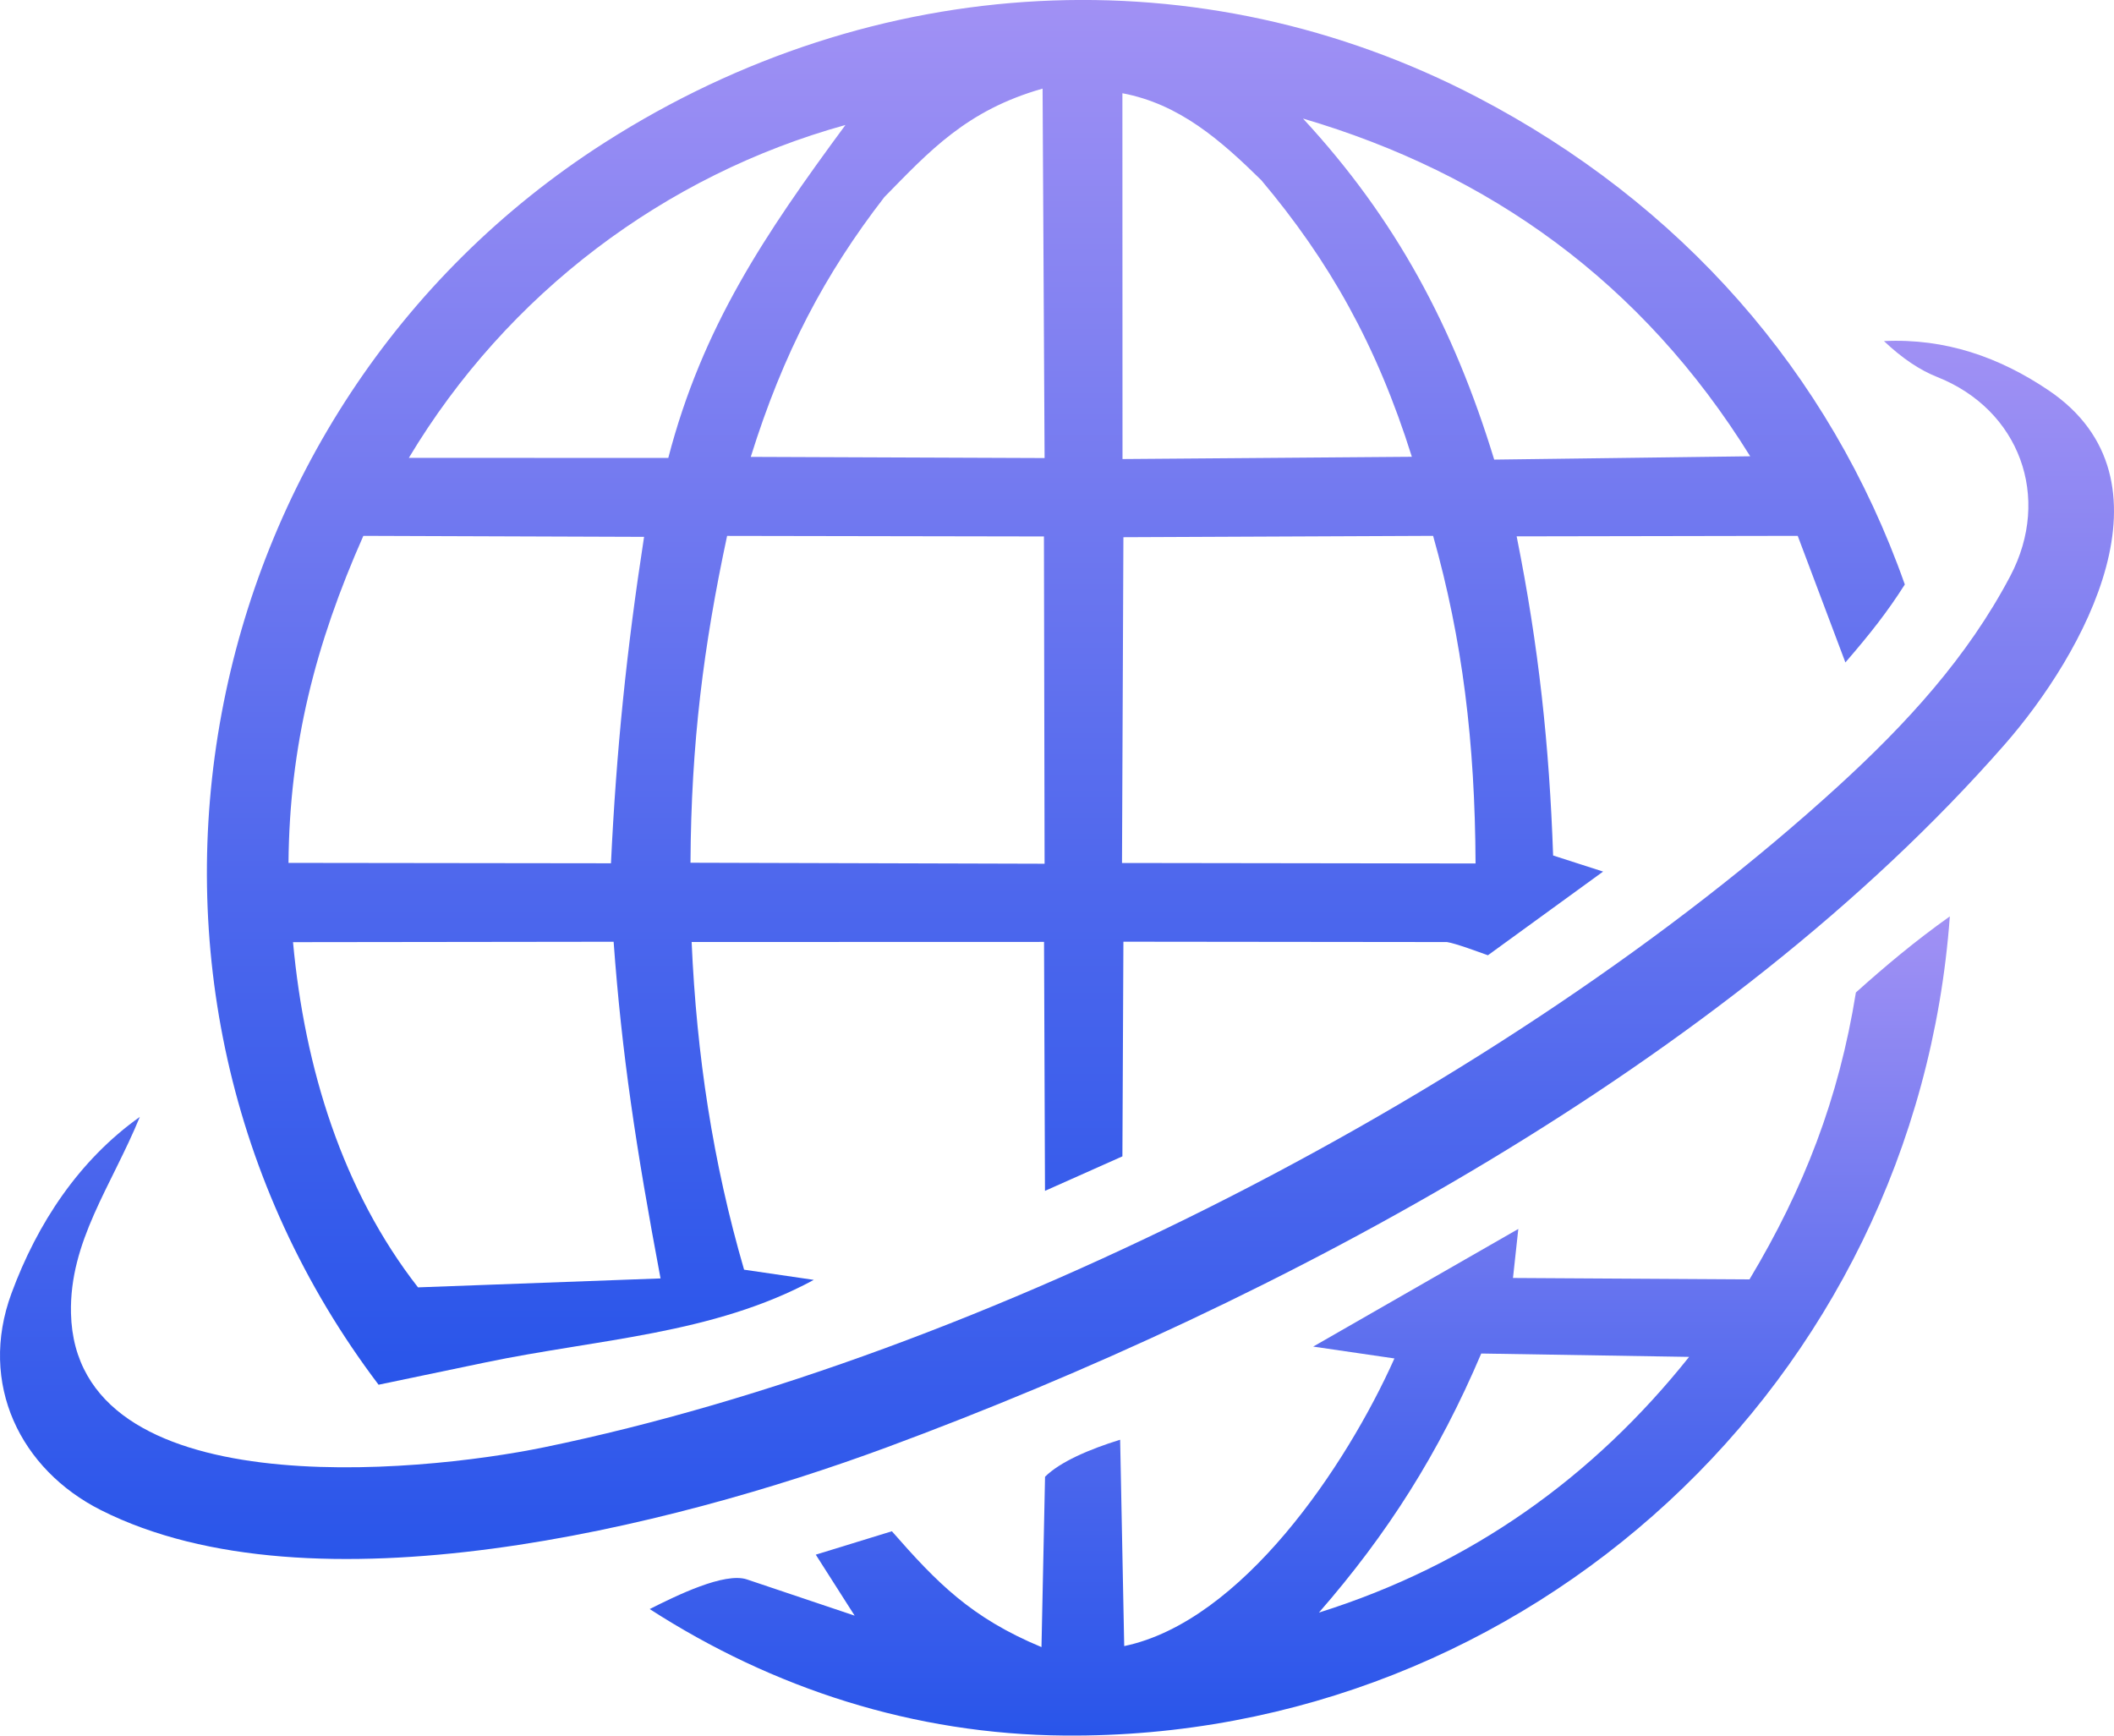
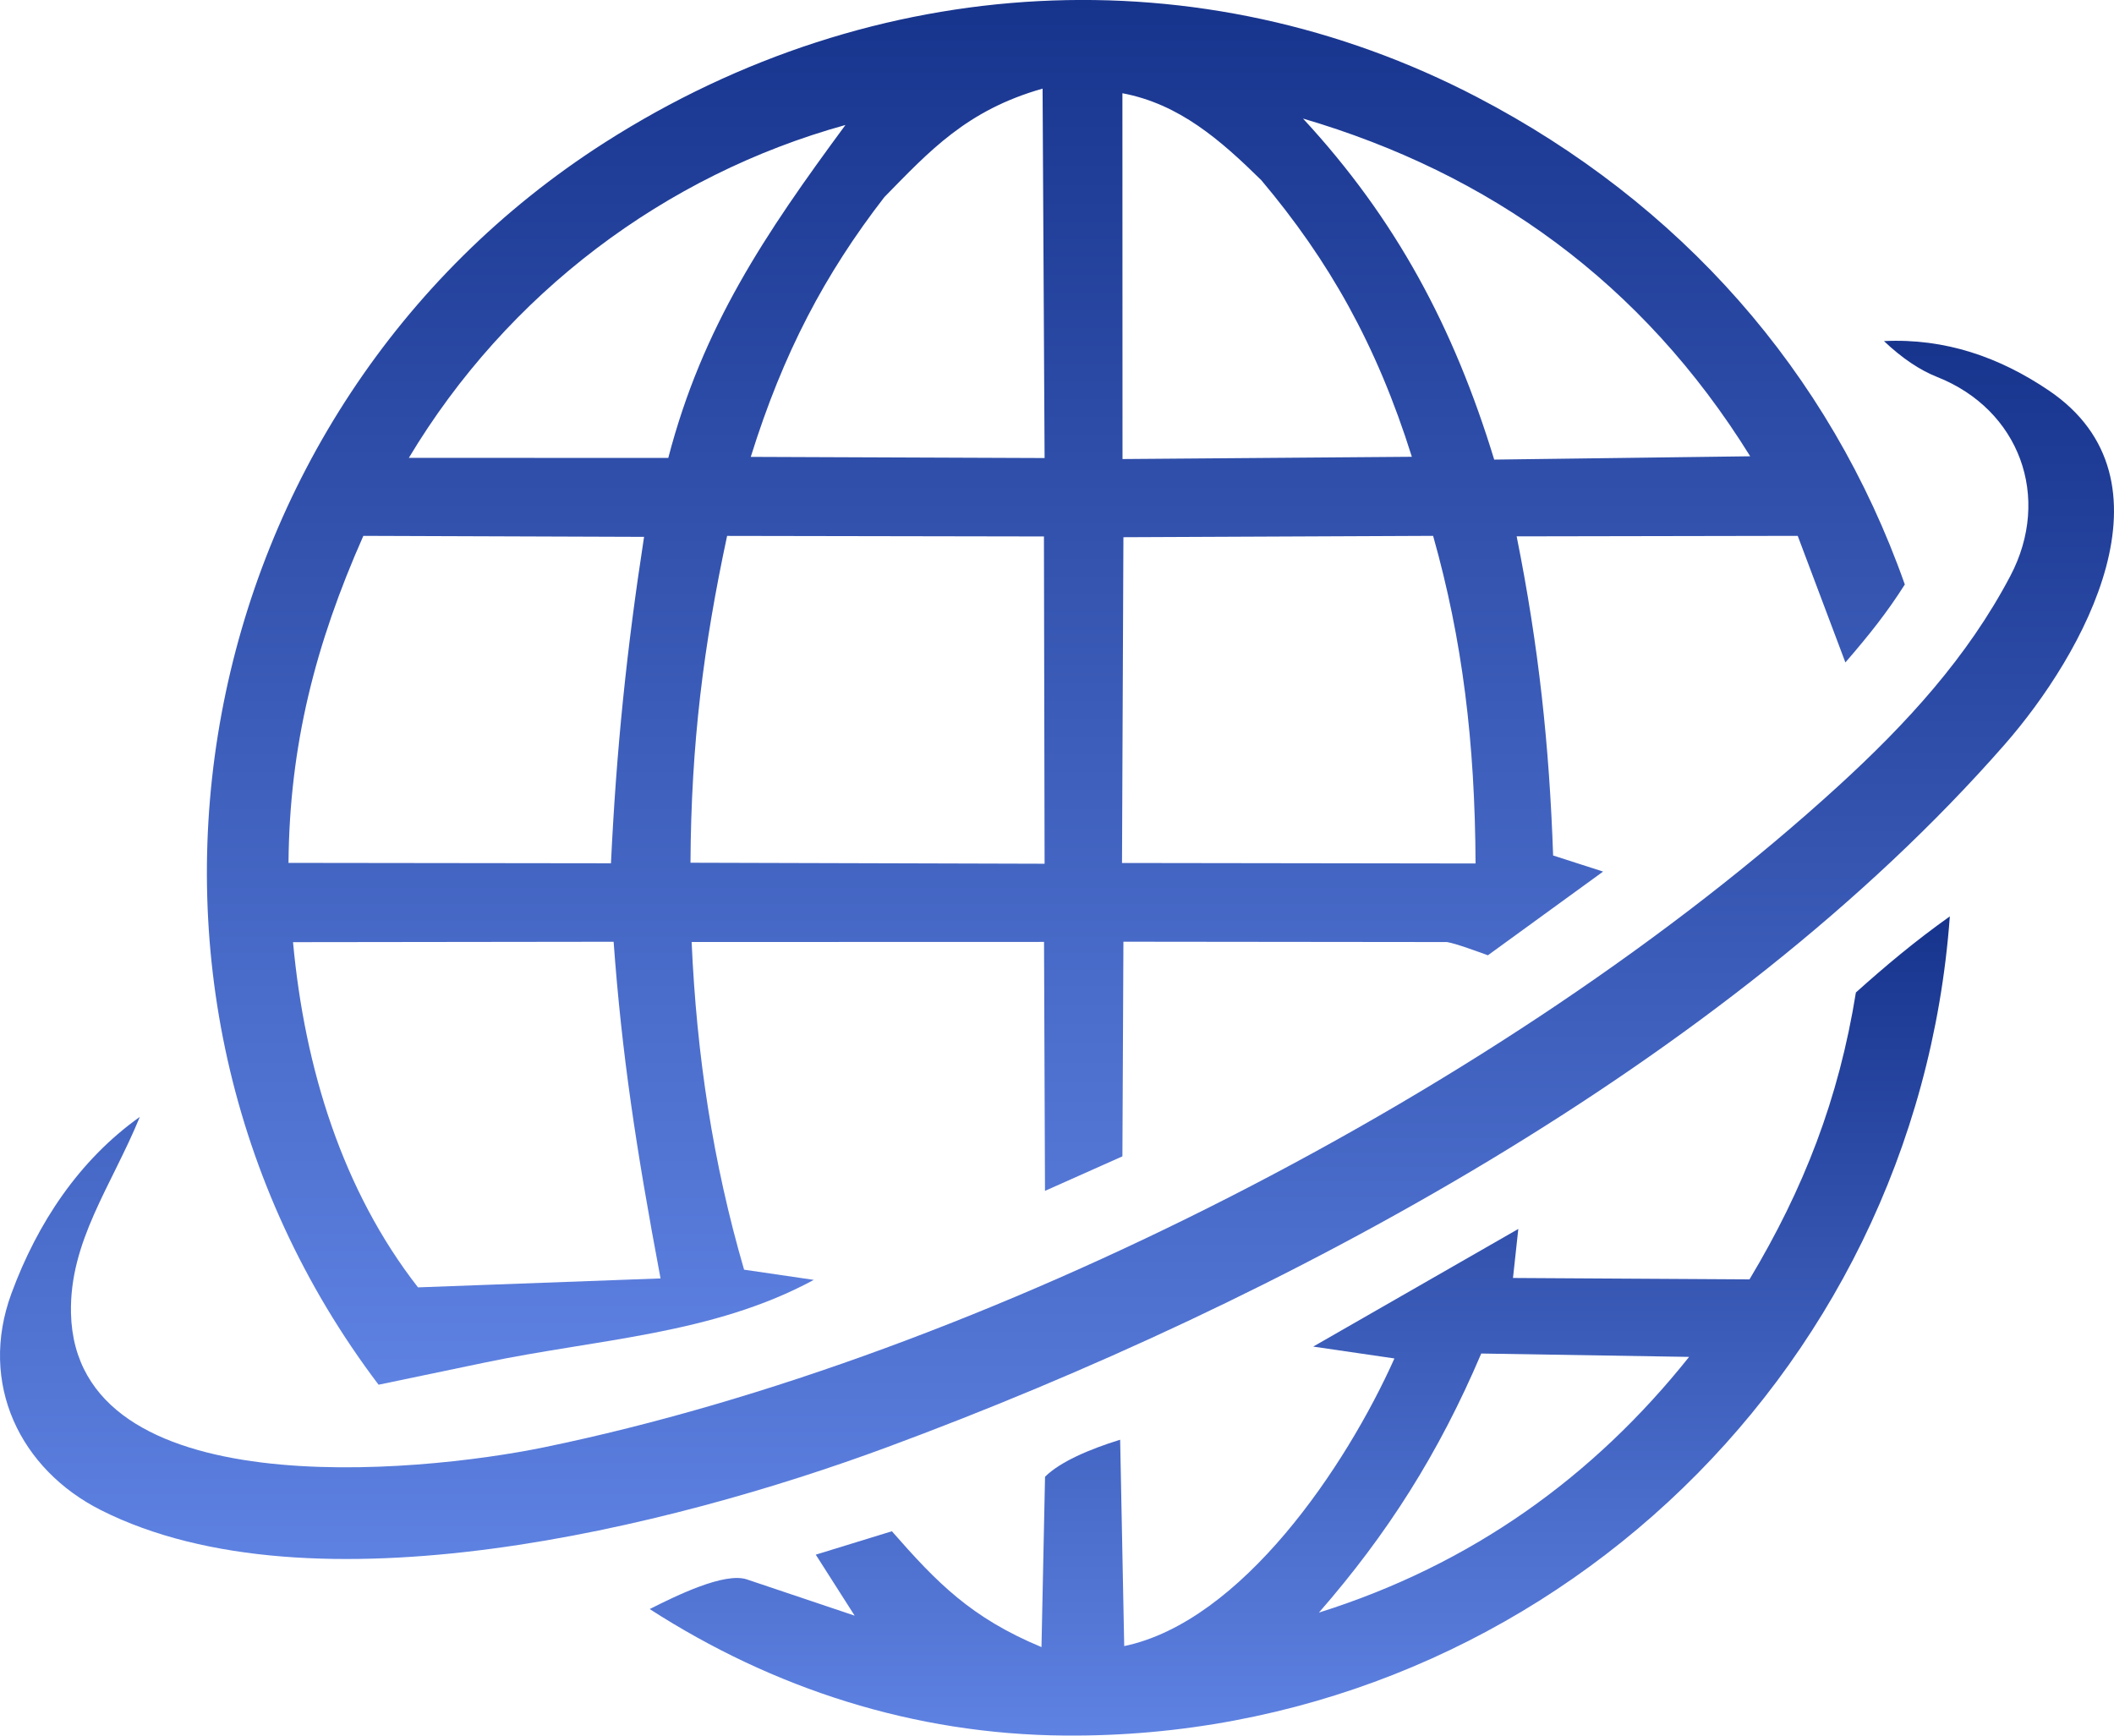
<svg xmlns="http://www.w3.org/2000/svg" viewBox="0 0 42.082 34.550">
  <defs>
    <linearGradient id="grad-Grupo29187" x1="50%" y1="0%" x2="50%" y2="100%">
-       <stop offset="0%" stop-color="#a191f4" />
-       <stop offset="62.9%" stop-color="#4f68ed" />
-       <stop offset="100%" stop-color="#2955ea" />
+       <stop offset="0%" stop-color="#17348D" />
+       <stop offset="100%" stop-color="#5E82E2" />
    </linearGradient>
  </defs>
  <path d="M 38.13 18.746 L 38.11 23.019 L 36.569 23.706 L 36.55 18.75 L 29.535 18.752 C 29.634 21.003 29.958 23.143 30.579 25.275 L 31.967 25.478 C 29.956 26.567 27.665 26.654 25.422 27.123 L 23.303 27.565 C 17.278 19.606 19.491 8.147 27.809 2.835 C 33.186 -0.599 39.674 -0.932 45.171 1.934 C 49.204 4.037 52.187 7.391 53.685 11.635 C 53.332 12.191 52.986 12.626 52.502 13.187 L 51.553 10.667 L 45.958 10.677 C 46.397 12.865 46.608 14.834 46.684 17.03 L 47.679 17.35 L 45.386 19.016 C 45.208 18.953 44.747 18.78 44.571 18.753 L 38.13 18.746 Z M 36.561 9.118 L 36.521 1.764 C 35.008 2.194 34.27 3.007 33.371 3.924 C 32.188 5.453 31.357 7.026 30.712 9.095 L 36.561 9.118 Z M 43.872 9.093 C 43.169 6.856 42.221 5.186 40.875 3.587 C 40.061 2.787 39.243 2.07 38.11 1.856 L 38.112 9.138 L 43.872 9.093 Z M 50.607 9.083 C 48.457 5.618 45.417 3.452 41.705 2.36 C 43.552 4.356 44.706 6.513 45.511 9.149 L 50.607 9.083 Z M 29.07 9.116 C 29.749 6.506 30.992 4.664 32.597 2.488 C 29.006 3.482 25.867 5.841 23.906 9.114 L 29.07 9.116 Z M 27.929 17.185 C 28.037 14.923 28.241 12.935 28.588 10.687 L 23 10.667 C 22.044 12.825 21.529 14.839 21.51 17.177 L 27.929 17.185 Z M 36.561 17.194 L 36.548 10.679 L 30.241 10.668 C 29.772 12.86 29.525 14.794 29.512 17.174 L 36.561 17.194 Z M 45.14 17.189 C 45.129 14.777 44.879 12.734 44.295 10.667 L 38.13 10.694 L 38.102 17.179 L 45.14 17.189 Z M 28.916 25.449 C 28.427 22.852 28.144 20.973 27.982 18.747 L 21.6 18.755 C 21.831 21.269 22.588 23.704 24.088 25.627 L 28.916 25.449 Z" transform="translate(-15.767, 0.000)" fill="url(#grad-Grupo29187)" />
  <path d="M 0.228 51.721 C 0.744 50.322 1.575 49.067 2.784 48.207 C 2.216 49.589 1.381 50.687 1.413 52.115 C 1.5 55.958 8.292 55.308 10.838 54.783 C 19.558 52.984 30 47.637 36.581 41.633 C 37.955 40.379 39.167 39.055 40.017 37.442 C 40.846 35.87 40.198 34.126 38.561 33.478 C 38.218 33.342 37.866 33.108 37.503 32.764 C 38.724 32.705 39.804 33.085 40.781 33.745 C 43.421 35.527 41.481 38.997 39.9 40.801 C 34.344 47.141 25.492 51.884 17.656 54.784 C 13.339 56.382 6.213 58.155 2.01 56.036 C 0.405 55.227 -0.435 53.521 0.228 51.721" transform="translate(0.000, -25.974)" fill="url(#grad-Grupo29187)" />
  <path d="M 71.812 98.495 L 71.893 102.603 C 74.235 102.112 76.309 99.028 77.272 96.877 L 75.655 96.641 L 79.738 94.299 L 79.632 95.275 L 84.34 95.303 C 85.423 93.497 86.118 91.708 86.458 89.592 C 87.036 89.073 87.634 88.57 88.328 88.077 C 87.652 97.345 79.923 104.459 70.71 104.384 C 67.698 104.36 64.9 103.446 62.447 101.866 C 62.976 101.599 63.938 101.126 64.383 101.276 L 66.527 101.997 L 65.753 100.783 L 67.268 100.317 C 68.166 101.341 68.842 102.038 70.246 102.623 L 70.317 99.232 C 70.611 98.939 71.189 98.687 71.812 98.495 M 83.138 96.846 L 79 96.779 C 78.153 98.772 77.13 100.375 75.769 101.936 C 78.805 100.982 81.235 99.233 83.138 96.846" transform="translate(-49.514, -69.835)" fill="url(#grad-Grupo29187)" />
</svg>
